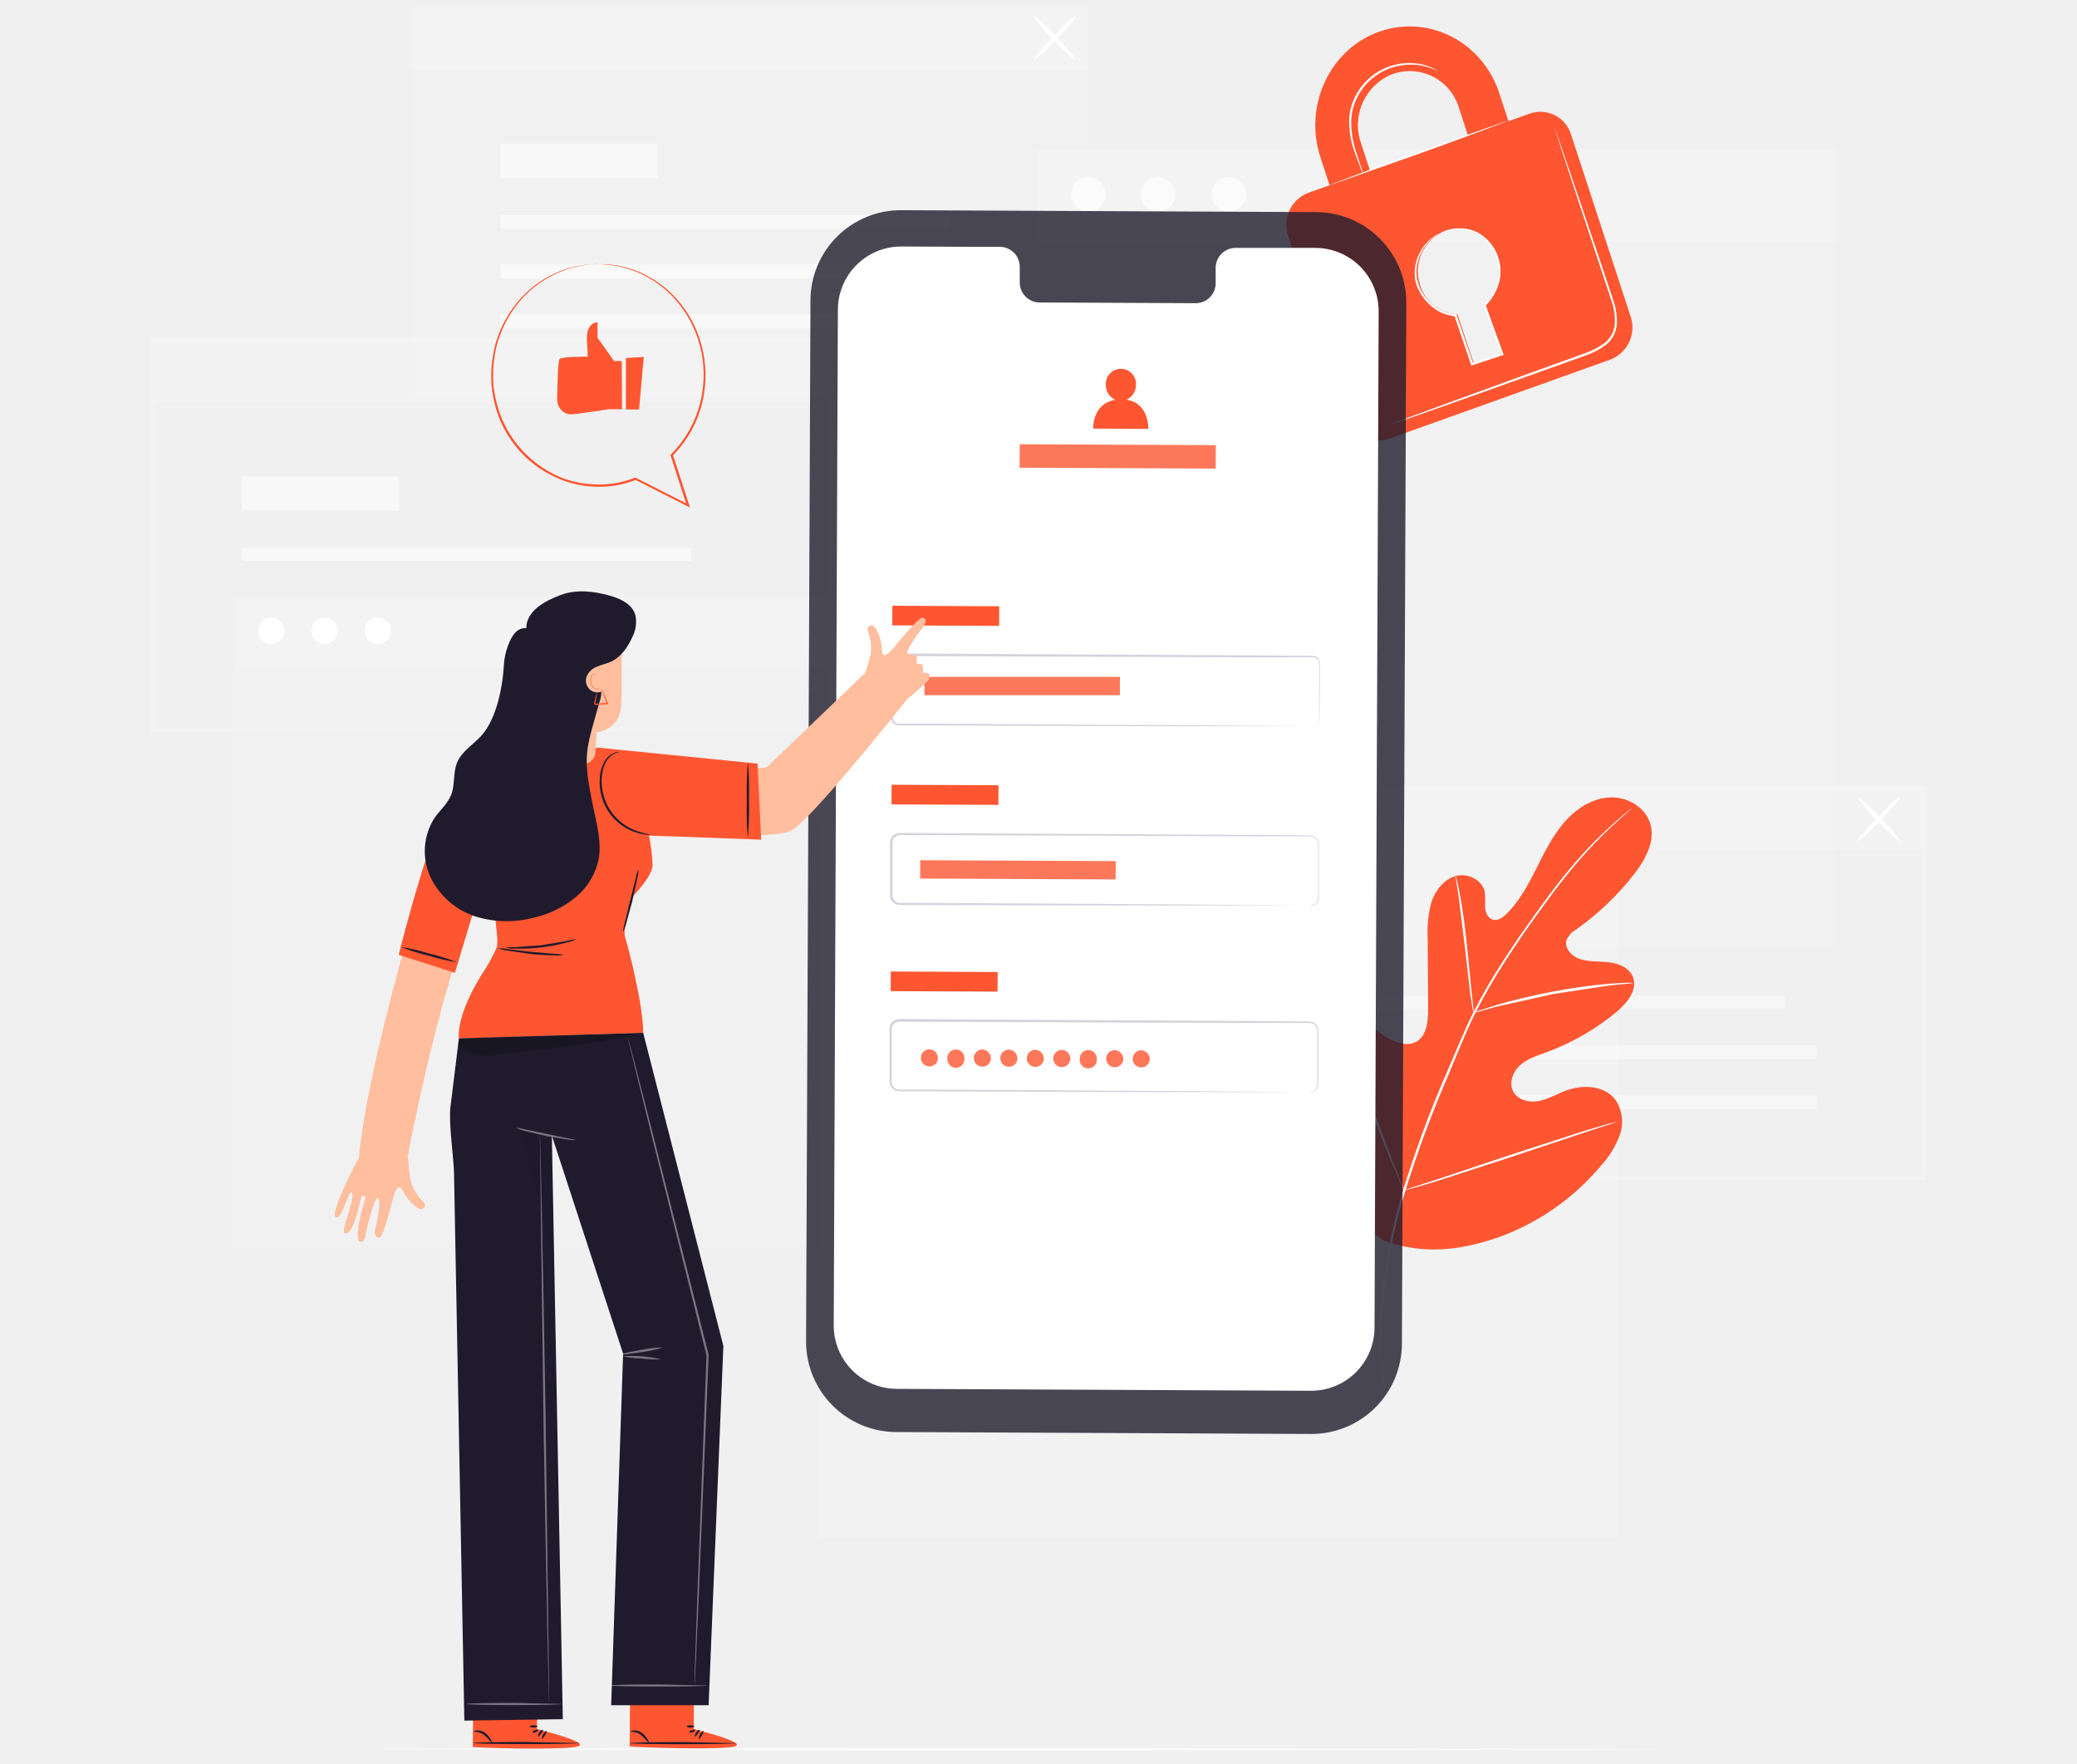
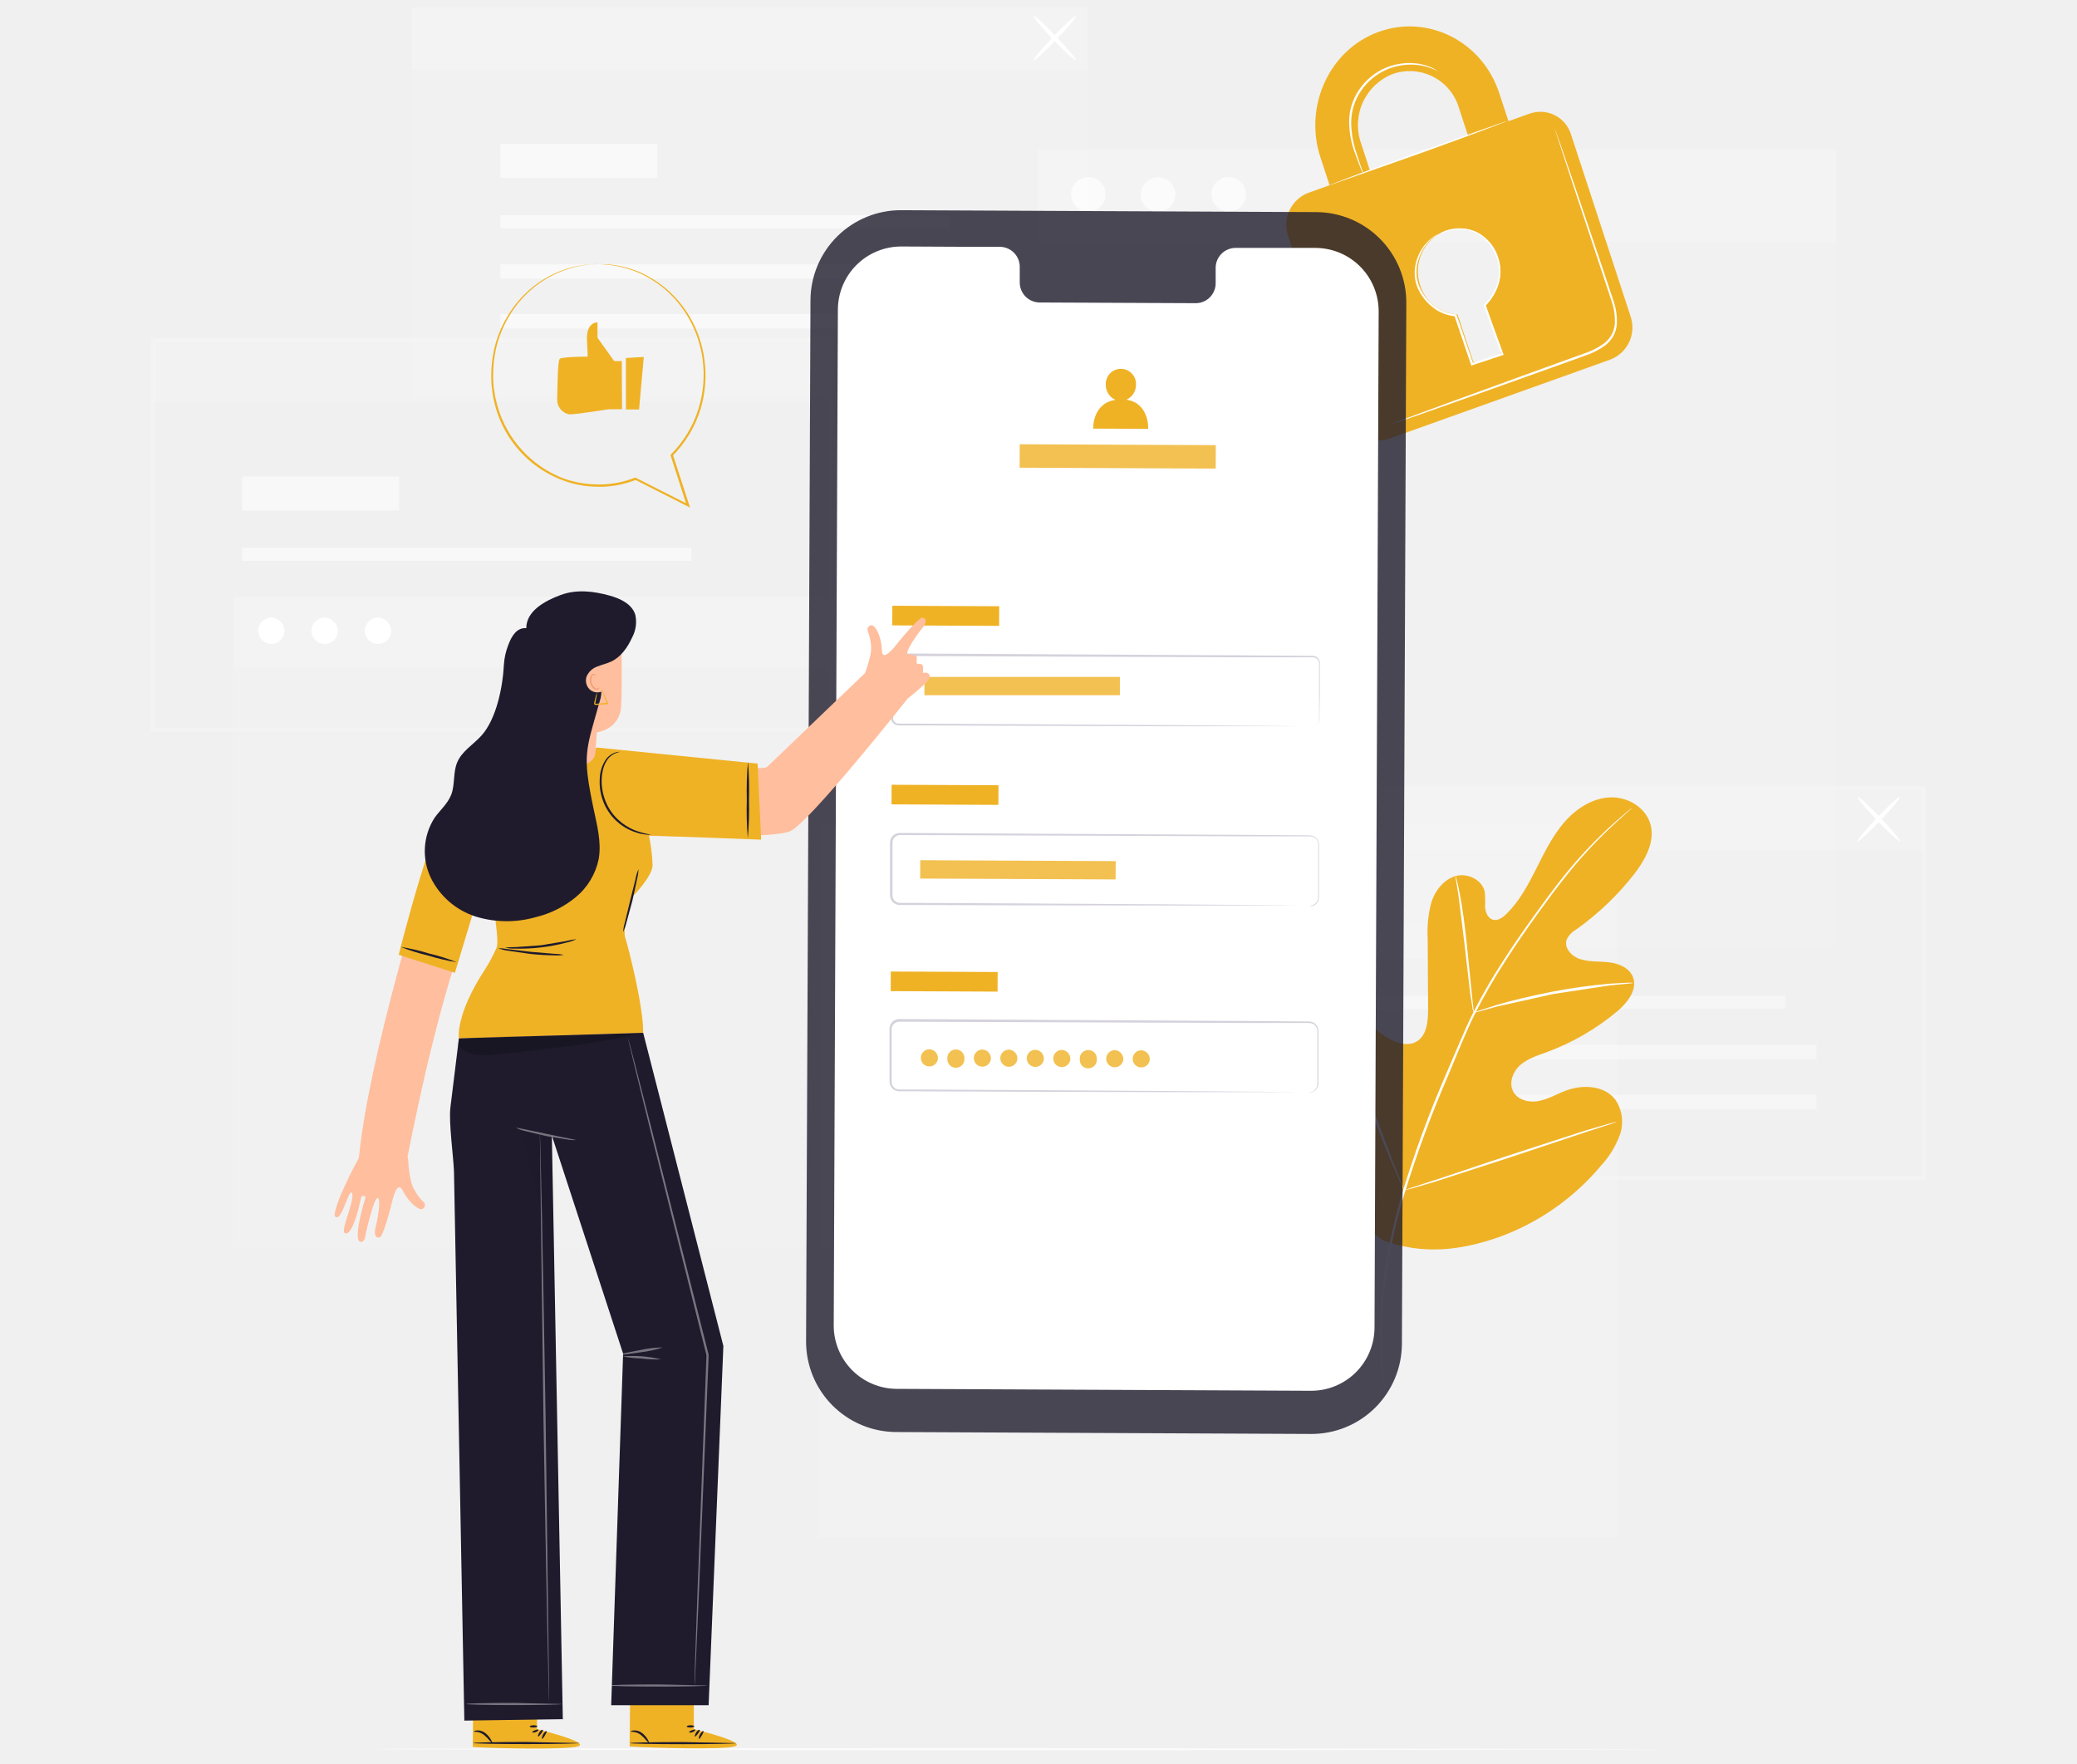
<svg xmlns="http://www.w3.org/2000/svg" width="344" height="292" fill="none">
-   <style>.B{fill:#fd5631}.C{fill:#1f1b2d}.D{opacity:.12}.E{opacity:.8}.F{opacity:.04}.G{fill:#d5d2dc}</style>
+   <style>.B{fill:#efb225}.C{fill:#1f1b2d}.D{opacity:.12}.E{opacity:.8}.F{opacity:.04}.G{fill:#d5d2dc}</style>
  <g fill="#fff">
    <path opacity=".2" d="M319 195.396H206.213v-65.288H319v65.288zm-112.098-.688h111.41v-63.911h-111.41v63.911z" />
    <path opacity=".4" d="M295.731 164.919h-74.413v2.183h74.413v-2.183zm5.127 8.139h-79.54v2.382h79.54v-2.382zm0 8.231h-79.54v2.381h79.54v-2.381z" />
    <path opacity=".2" d="M247.324 153.102h-26.006v5.666h26.006v-5.666z" />
    <path d="M318.653 130.454H206.576v10.394h112.077v-10.394z" class="D" />
    <path d="M307.675 139.296c-.145-.138 1.3-1.88 3.22-3.89s3.606-3.531 3.744-3.401-1.301 1.88-3.221 3.897-3.606 3.531-3.743 3.394z" />
    <path d="M314.656 139.292c-.138.138-1.817-1.377-3.744-3.394s-3.365-3.758-3.221-3.896 1.817 1.377 3.744 3.401 3.351 3.751 3.221 3.889z" />
    <path d="M180.215 1.164H68.137V65.77h112.078V1.164z" class="F" />
    <path opacity=".6" d="M157.297 35.642H82.884v2.182h74.413v-2.182zm5.127 8.134h-79.54v2.382h79.54v-2.382zm0 8.235h-79.54v2.382h79.54v-2.382zM108.89 23.816H82.884v5.666h26.006v-5.666z" />
    <path d="M180.215 1.164H68.137v10.395h112.078V1.164z" class="D" />
    <path d="M171.213 9.957c-.144-.131 1.301-1.879 3.221-3.889s3.606-3.531 3.744-3.394-1.301 1.879-3.221 3.889-3.606 3.518-3.744 3.394z" />
    <path d="M178.178 9.957c-.138.138-1.817-1.377-3.744-3.394s-3.365-3.752-3.221-3.889 1.817 1.377 3.744 3.394 3.365 3.759 3.221 3.889z" />
    <path opacity=".2" d="M137.766 121.183H25.001V55.889h112.765v65.294zm-112.077-.688h111.389V56.577H25.689v63.918z" />
    <path opacity=".5" d="M114.506 90.704H40.092v2.182h74.414v-2.182zM66.099 78.887H40.092v5.666h26.006v-5.666z" />
    <path d="M137.421 56.23H25.344v10.395h112.077V56.23zm130.485 79.908H135.568v118.515h132.338V136.138z" class="D" />
    <path d="M142.227 98.805H38.559v107.742h103.668V98.805z" class="F" />
    <path d="M142.227 98.805H38.559v11.737h103.668V98.805z" class="D" />
    <path d="M47.117 104.555a2.18 2.18 0 0 1-1.407 1.94 2.17 2.17 0 0 1-1.248.085c-.415-.094-.794-.309-1.088-.616a2.18 2.18 0 0 1-.43-2.358 2.17 2.17 0 0 1 1.999-1.322c.589.014 1.148.261 1.556.687a2.23 2.23 0 0 1 .619 1.584zm8.831 0a2.18 2.18 0 0 1-1.409 1.952 2.17 2.17 0 0 1-1.253.087 2.18 2.18 0 0 1-1.664-1.738 2.19 2.19 0 0 1 .141-1.249 2.18 2.18 0 0 1 2.01-1.323c.589.014 1.148.261 1.556.687a2.23 2.23 0 0 1 .619 1.584zm8.832 0a2.18 2.18 0 0 1-1.408 1.952 2.17 2.17 0 0 1-1.253.087 2.18 2.18 0 0 1-1.523-2.987c.168-.394.449-.729.806-.964a2.18 2.18 0 0 1 1.204-.359c.589.014 1.148.261 1.556.687a2.23 2.23 0 0 1 .619 1.584z" />
    <path d="M304.198 24.727H171.86v131.939h132.338V24.727z" class="F" />
    <path d="M304.198 24.727H171.86v15.455h132.338V24.727z" class="D" />
    <path opacity=".7" d="M183.129 32.299c-.024.562-.213 1.104-.542 1.56a2.87 2.87 0 0 1-2.959 1.116c-.549-.124-1.048-.407-1.437-.813a2.87 2.87 0 0 1-.752-1.47c-.101-.553-.037-1.124.183-1.641a2.87 2.87 0 0 1 2.638-1.745 2.94 2.94 0 0 1 2.869 2.994zm10.789-2.025a2.88 2.88 0 0 1 .722 1.488 2.87 2.87 0 0 1-1.306 2.887 2.87 2.87 0 0 1-3.166-.074c-.463-.322-.82-.772-1.028-1.296s-.258-1.097-.142-1.648.39-1.057.791-1.453a2.92 2.92 0 0 1 2.084-.805 2.93 2.93 0 0 1 2.045.902zm12.461 2.025a2.87 2.87 0 0 1-3.502 2.676 2.87 2.87 0 0 1-2.188-2.284c-.101-.553-.038-1.124.183-1.641a2.87 2.87 0 0 1 2.637-1.745 2.94 2.94 0 0 1 2.87 2.994zm69.227 257.359c0 .096-47.788.179-106.717.179s-106.737-.083-106.737-.179 47.78-.179 106.737-.179l106.717.179z" />
  </g>
  <path d="M229.047 205.383c-10.633-7.428-13.041-21.216-12.621-33.615.068-2.065-.159-4.254.825-6.064s3.283-3.057 5.134-2.189c1.535.722 2.202 2.512 3.063 3.992a12.08 12.08 0 0 0 4.851 4.633c1.315.689 2.946 1.102 4.246.386 1.79-.985 1.996-3.442 1.982-5.508l-.068-11.51c-.124-2.057.085-4.122.619-6.113.64-1.955 2.065-3.765 4.012-4.316s4.377.585 4.817 2.595c.076.852.097 1.707.062 2.561.055.861.455 1.804 1.26 2.065s1.644-.337 2.264-.943c2.119-2.065 3.565-4.756 4.907-7.414s2.656-5.39 4.583-7.655 4.59-4.061 7.57-4.233 6.083 1.659 6.827 4.55-.943 5.844-2.753 8.192c-2.731 3.484-5.951 6.556-9.559 9.121a3.75 3.75 0 0 0-1.603 1.714c-.448 1.377.853 2.754 2.209 3.188 1.534.509 3.2.351 4.817.543s3.338.895 3.95 2.41c.84 2.106-.922 4.309-2.649 5.755a39.51 39.51 0 0 1-11.644 6.726c-1.514.55-3.104 1.039-4.329 2.099s-1.955 2.912-1.218 4.365 2.629 1.913 4.218 1.617 3.001-1.149 4.515-1.721c2.828-1.067 6.476-.874 8.258 1.57a6.51 6.51 0 0 1 1.021 2.8 6.5 6.5 0 0 1-.333 2.962 15.04 15.04 0 0 1-3.117 5.087c-4.508 5.387-10.364 9.48-16.971 11.861-6.558 2.272-12.635 2.892-19.152.503" class="B" />
  <g fill="#fff">
    <path d="M270.352 133.758s-.062.069-.2.193l-.612.544-2.326 2.113c-2.83 2.628-5.457 5.465-7.859 8.488-1.535 1.907-3.125 4.069-4.818 6.416s-3.441 4.881-5.175 7.573a93.4 93.4 0 0 0-5.072 8.797c-.798 1.577-1.5 3.222-2.223 4.902l-2.133 5.128a189.26 189.26 0 0 0-7.336 19.806 92.31 92.31 0 0 0-3.441 16.886c-.4 3.863-.465 7.753-.193 11.627.111 1.377.214 2.43.31 3.146l.096.819v.283a1.45 1.45 0 0 1-.061-.276l-.131-.812c-.124-.688-.255-1.776-.379-3.153-.332-3.881-.309-7.784.069-11.661.579-5.749 1.706-11.429 3.365-16.963a184.82 184.82 0 0 1 7.316-19.853l2.188-5.108c.723-1.673 1.432-3.332 2.237-4.915 1.54-3.032 3.247-5.976 5.113-8.819 1.762-2.753 3.537-5.245 5.209-7.572s3.29-4.502 4.818-6.402c2.427-3.015 5.089-5.833 7.962-8.426 1.019-.916 1.831-1.604 2.381-2.065l.64-.517a1.56 1.56 0 0 1 .255-.179z" />
    <path d="M244.064 167.718c-.097-.284-.164-.577-.199-.875l-.379-2.423-.922-8.027-.991-8.013-.392-2.409a3.7 3.7 0 0 1-.117-.895c.118.276.204.565.255.861.151.564.323 1.376.516 2.402.392 2.065.777 4.874 1.101 8.013l.812 8.034.261 2.437a3.78 3.78 0 0 1 .055.895zm26.483-4.94c-.335.073-.676.114-1.019.123l-2.876.283-9.408 1.432-9.297 2.065-2.753.764a5.01 5.01 0 0 1-1.032.248c.318-.16.65-.292.991-.393l2.753-.881c2.346-.688 5.629-1.507 9.297-2.21 3.107-.594 6.243-1.03 9.394-1.308l2.89-.158a5.29 5.29 0 0 1 1.06.035zm-37.979 34.353c-.073-.1-.133-.209-.179-.324l-.454-.957-1.555-3.573c-1.28-3.029-2.911-7.269-4.645-11.978l-4.542-12.012-1.446-3.615-.385-.984a1.35 1.35 0 0 1-.11-.358 1.46 1.46 0 0 1 .179.324l.454.957c.385.832.922 2.065 1.555 3.572 1.28 3.029 2.911 7.27 4.646 11.978l4.542 12.013 1.438 3.614c.158.393.289.689.392.985a1.28 1.28 0 0 1 .11.358z" />
    <path d="M267.722 185.792c-.11.063-.228.111-.351.144l-1.018.344-3.765 1.219-12.387 4.13-12.428 4.034-3.799 1.109-1.039.268a1.82 1.82 0 0 1-.372.076c.11-.064.228-.112.351-.145l1.018-.344 3.765-1.218 12.387-4.131 12.422-4.034 3.805-1.108 1.04-.269a1.73 1.73 0 0 1 .371-.075z" />
  </g>
  <path d="M253.382 18.805l-3.545 1.267-1.521-4.633c-2.794-8.543-11.699-13.08-19.881-10.195s-12.539 12.254-9.745 20.797l1.521 4.633-3.558 1.274a5.66 5.66 0 0 0-3.317 7.077l9.862 30.145c.205.683.544 1.318.999 1.867s1.016 1.001 1.649 1.329a5.32 5.32 0 0 0 2.036.581c.711.055 1.425-.033 2.101-.26l36.729-13.141c1.374-.526 2.492-1.564 3.117-2.896s.709-2.856.234-4.249l-9.868-30.145c-.21-.681-.556-1.313-1.015-1.858a5.31 5.31 0 0 0-1.66-1.314c-.636-.322-1.33-.512-2.041-.56s-1.424.049-2.097.283zm-27.996 4.819a9.08 9.08 0 0 1 .378-6.772c.995-2.124 2.774-3.78 4.963-4.621a8.5 8.5 0 0 1 3.364-.436c1.14.082 2.251.393 3.267.914a8.5 8.5 0 0 1 2.651 2.119c.732.877 1.28 1.893 1.611 2.986l1.514 4.633-16.234 5.81-1.514-4.633zm20.646 26.751l2.518 7.696c.047.154.032.321-.041.464s-.199.254-.351.307l-3.53 1.26c-.141.039-.291.022-.419-.047s-.225-.186-.269-.325l-2.54-7.662a6.88 6.88 0 0 1-6.193-4.819c-.599-1.77-.49-3.703.304-5.394s2.212-3.01 3.955-3.679a6.78 6.78 0 0 1 5.283.382c.81.415 1.528.989 2.111 1.687a6.78 6.78 0 0 1 1.284 2.378c.443 1.36.48 2.82.106 4.2s-1.143 2.622-2.211 3.572l-.007-.021z" class="B" />
  <g fill="#fff">
    <path d="M249.679 19.991c0 .096-6.572 2.568-14.748 5.507l-14.879 5.232c-.034-.069 6.573-2.561 14.755-5.507l14.872-5.232zm7.805 1.267c.031.06.056.122.076.186l.2.537.736 2.065 2.643 7.696 3.874 11.427 2.257 6.76c.405 1.217.58 2.498.516 3.779a5.06 5.06 0 0 1-.557 1.907c-.331.591-.772 1.112-1.301 1.535a12.38 12.38 0 0 1-3.496 1.783l-3.544 1.274-6.71 2.402-11.362 4.048-7.673 2.699-2.064.688-.551.179c-.059.026-.122.043-.186.048 0 0 .055 0 .172-.083l.537-.213 2.065-.778 7.632-2.809 11.341-4.13 6.696-2.423 3.544-1.28a11.79 11.79 0 0 0 3.393-1.728c.491-.393.903-.877 1.211-1.425.291-.548.467-1.15.516-1.769a9.91 9.91 0 0 0-.495-3.642l-2.237-6.76-3.799-11.448-2.532-7.731-.688-2.113-.166-.551a.76.76 0 0 1-.048-.131z" />
    <path d="M238.104 11.765l-1.039-.454a9.19 9.19 0 0 0-3.008-.606 10.33 10.33 0 0 0-4.445.84c-1.705.754-3.162 1.973-4.205 3.518a9.31 9.31 0 0 0-1.617 5.225 16.1 16.1 0 0 0 .688 4.509l.977 2.946c.146.353.266.717.358 1.088a6.12 6.12 0 0 1-.489-1.039l-1.087-2.926c-.49-1.478-.757-3.021-.791-4.578a9.44 9.44 0 0 1 1.651-5.425c1.08-1.601 2.597-2.858 4.37-3.621a10.24 10.24 0 0 1 4.577-.785 8.66 8.66 0 0 1 3.048.723 5.66 5.66 0 0 1 .744.413 1.04 1.04 0 0 1 .268.172zm.319 26.933a2.38 2.38 0 0 1 .344-.172 6.86 6.86 0 0 1 1.067-.379 7.63 7.63 0 0 1 1.783-.303 6.04 6.04 0 0 1 2.415.365c1.762.62 3.379 2.416 4.177 4.819a6.94 6.94 0 0 1 0 3.951 8.94 8.94 0 0 1-2.216 3.711l.042-.186 2.945 8.082.062.172-.172.062-1.576.523-3.441 1.15-.172.055-.055-.172-2.753-8.116.152.117a6.88 6.88 0 0 1-3.689-1.453 8.33 8.33 0 0 1-2.305-2.754 6.29 6.29 0 0 1-.73-3.098c.032-1.102.307-2.183.806-3.166a7.47 7.47 0 0 1 2.078-2.52 4.38 4.38 0 0 1 1.19-.688 13.18 13.18 0 0 0-1.128.75 7.32 7.32 0 0 0-2.127 3.022 6.52 6.52 0 0 0 .213 5.555c.55 1.034 1.318 1.936 2.251 2.644 1.012.794 2.235 1.273 3.516 1.377h.117l.035.103 2.753 8.103-.228-.11 3.441-1.15 1.569-.53-.11.234-2.924-8.089v-.103l.082-.083c1.001-.994 1.747-2.215 2.175-3.559a6.66 6.66 0 0 0 0-3.779c-.75-2.313-2.299-4.068-3.978-4.688a5.91 5.91 0 0 0-2.333-.392 7.89 7.89 0 0 0-1.762.241l-1.514.454z" />
  </g>
  <path d="M217.146 237.468l-68.742-.317a14.98 14.98 0 0 1-10.563-4.441c-2.793-2.821-4.353-6.636-4.336-10.608l.729-172.382c.008-1.967.404-3.914 1.164-5.728s1.872-3.461 3.269-4.846 3.053-2.48 4.874-3.225a14.96 14.96 0 0 1 5.737-1.112l68.735.317a14.98 14.98 0 0 1 10.565 4.436 14.99 14.99 0 0 1 4.341 10.606l-.729 172.376c-.008 1.968-.404 3.915-1.164 5.73a14.99 14.99 0 0 1-3.268 4.849c-1.397 1.386-3.053 2.483-4.874 3.229a14.99 14.99 0 0 1-5.738 1.117z" class="C E" />
  <path d="M217.914 41.053h-13.323c-.435.008-.864.102-1.263.276s-.758.425-1.06.738a3.31 3.31 0 0 0-.698 1.088 3.33 3.33 0 0 0-.228 1.272v2.416a3.29 3.29 0 0 1-.228 1.271c-.159.404-.396.774-.698 1.086a3.3 3.3 0 0 1-1.06.736c-.399.173-.827.266-1.262.273l-25.972-.117c-.879-.023-1.712-.395-2.317-1.032s-.933-1.489-.91-2.368v-2.416c.022-.878-.305-1.728-.908-2.366a3.32 3.32 0 0 0-2.313-1.035h-4.687l-11.664-.055c-2.775-.017-5.443 1.067-7.42 3.014s-3.103 4.598-3.13 7.374l-.688 168.259a10.47 10.47 0 0 0 .779 4.016c.521 1.275 1.288 2.434 2.256 3.412s2.121 1.756 3.39 2.288 2.631.811 4.007.817l68.598.317a10.48 10.48 0 0 0 7.431-3.039c.978-.97 1.756-2.123 2.289-3.393a10.51 10.51 0 0 0 .817-4.012l.688-168.258c.016-2.783-1.073-5.459-3.028-7.439s-4.616-3.103-7.398-3.121z" fill="#fff" />
  <path d="M165.494 100.397l-17.7-.081-.015 3.25 17.7.08.015-3.249z" class="B" />
  <path d="M217.376 120.344a1.57 1.57 0 0 0 .406-.097c.191-.074.356-.201.478-.365a1.08 1.08 0 0 0 .21-.564v-4.743-3.442-.957c.045-.314-.023-.634-.192-.902a1.04 1.04 0 0 0-.36-.306 1.03 1.03 0 0 0-.459-.114h-1.074-9.944l-57.56-.213c-.147-.003-.293.03-.424.096s-.246.163-.333.282c-.166.27-.229.59-.178.902v2.065 4.131 2.065a5.35 5.35 0 0 0 0 .964c.036.137.103.265.196.372s.209.192.34.247.281.08.427.076h3.503l15.284.083 25.876.158 17.445.138 4.742.055h1.232.42-.42-1.232-4.742-17.445l-25.876-.083-15.284-.062h-3.503c-.193.008-.385-.025-.564-.096a1.29 1.29 0 0 1-.471-.344 1.31 1.31 0 0 1-.273-.517 1.99 1.99 0 0 1-.041-.55v-.51-2.065-4.13-2.066c-.013-.183-.013-.367 0-.55.026-.203.104-.395.227-.558s.276-.301.458-.393a1.25 1.25 0 0 1 .588-.137l57.56.317 9.944.068h1.074a1.18 1.18 0 0 1 .543.134c.168.087.312.214.42.369.194.299.272.659.22 1.012v.957 3.442l-.062 4.75a1.11 1.11 0 0 1-.221.584 1.12 1.12 0 0 1-.501.373.84.84 0 0 1-.434.124z" class="G" />
  <g class="B">
    <path d="M185.48 112.096h-32.373v3.036h32.373v-3.036z" class="E" />
    <path d="M165.371 130.039l-17.7-.08-.014 3.249 17.7.081.014-3.25z" />
  </g>
  <path d="M216.931 149.994c.139-.017.276-.043.412-.076.193-.061.37-.163.519-.298a1.42 1.42 0 0 0 .349-.487 1.93 1.93 0 0 0 .123-.874v-1.088-2.753-4.372a1.48 1.48 0 0 0-.199-.908c-.17-.281-.437-.489-.75-.585a4.16 4.16 0 0 0-1.039-.055h-9.903l-57.36-.214a1.27 1.27 0 0 0-1.26 1.108v2.066 4.13 2.065a3.94 3.94 0 0 0 .042.964c.085.279.262.522.502.688a1.43 1.43 0 0 0 .853.221h.957 1.989l15.229.075 25.786.159 17.384.137 4.728.056h1.231.413-.413-1.231-4.728-17.384l-25.8-.028-15.229-.055h-2.994a1.73 1.73 0 0 1-1.053-.282 1.66 1.66 0 0 1-.647-.902 4.38 4.38 0 0 1-.055-1.06v-2.065-4.131-2.065a1.64 1.64 0 0 1 .54-1.018c.298-.262.681-.407 1.078-.407l57.36.317 9.903.075c.368-.022.739.003 1.101.076a1.52 1.52 0 0 1 .846.688c.178.304.255.656.22 1.006v.956 3.442 2.754 1.095a1.92 1.92 0 0 1-.144.901c-.089.19-.219.359-.379.494s-.348.235-.55.291a1.27 1.27 0 0 1-.447-.041z" class="G" />
  <path d="M165.236 160.968l-17.7-.08-.015 3.249 17.7.08.015-3.249z" class="B" />
  <path d="M216.79 180.904c.139-.017.277-.042.412-.076.192-.061.368-.162.518-.296a1.43 1.43 0 0 0 .35-.482c.107-.278.15-.577.123-.874v-1.095-2.753-4.372a1.48 1.48 0 0 0-.199-.908 1.38 1.38 0 0 0-.75-.579 4.26 4.26 0 0 0-1.039-.062h-9.903l-57.36-.213a1.27 1.27 0 0 0-.838.317c-.232.204-.382.485-.422.791v2.065 4.131 2.065c-.025.319-.012.641.041.957.083.281.261.524.503.688.252.165.552.243.853.221h2.994l15.229.082 25.787.159 17.383.137 4.728.055h1.232.413-.413-1.232-4.728-17.383l-25.787-.075-15.229-.062h-2.994a1.69 1.69 0 0 1-1.053-.283c-.313-.217-.541-.535-.647-.901-.061-.35-.08-.706-.055-1.061v-2.065-4.13-2.1c.049-.393.239-.755.536-1.017a1.63 1.63 0 0 1 1.075-.408l57.36.317 9.903.076a4.24 4.24 0 0 1 1.101.075 1.52 1.52 0 0 1 .846.689 1.66 1.66 0 0 1 .22 1.005v.957 3.442 2.753 1.095c.027.308-.023.617-.144.902a1.45 1.45 0 0 1-.379.493c-.16.136-.348.235-.55.291-.161.056-.334.072-.502.049z" class="G" />
  <path d="M184.789 142.602l-32.372-.147-.014 3.035 32.372.147.014-3.035z" class="B E" />
  <path d="M155.342 175.288a1.43 1.43 0 0 1-.291.762c-.169.22-.4.385-.662.475s-.546.102-.815.033a1.41 1.41 0 0 1-.697-.422 1.42 1.42 0 0 1-.35-.737c-.042-.274-.003-.555.113-.807a1.42 1.42 0 0 1 .539-.612c.235-.146.509-.221.786-.213.384.021.743.193 1.001.478s.393.659.376 1.043zm4.388.024a1.43 1.43 0 0 1-.078.573c-.065.183-.167.351-.3.493a1.41 1.41 0 0 1-.471.334c-.178.077-.371.117-.565.117a1.43 1.43 0 0 1-.566-.117 1.42 1.42 0 0 1-.471-.334c-.133-.142-.235-.31-.3-.493a1.43 1.43 0 0 1-.078-.573c-.013-.194.013-.389.078-.572s.167-.351.3-.494a1.43 1.43 0 0 1 .471-.333c.179-.078.371-.118.566-.118a1.41 1.41 0 0 1 .565.118 1.42 1.42 0 0 1 .471.333c.133.143.235.311.3.494s.091.378.078.572zm4.39.017a1.43 1.43 0 0 1-.291.762 1.42 1.42 0 0 1-.662.476c-.263.09-.546.101-.815.032a1.41 1.41 0 0 1-.697-.422c-.187-.206-.308-.462-.35-.736a1.42 1.42 0 0 1 .652-1.419c.235-.147.509-.221.786-.214.383.023.741.195.999.48s.393.658.378 1.041zm4.385.017a1.42 1.42 0 0 1-.29.762c-.17.22-.4.385-.663.475a1.41 1.41 0 0 1-.814.033c-.269-.07-.511-.216-.698-.422a1.42 1.42 0 0 1-.237-1.544c.116-.252.304-.465.539-.612a1.42 1.42 0 0 1 .787-.213 1.47 1.47 0 0 1 1.376 1.521zm4.382.018a1.42 1.42 0 0 1-.948 1.243c-.263.091-.546.103-.816.035a1.42 1.42 0 0 1-1.051-1.157c-.043-.275-.004-.556.112-.809a1.41 1.41 0 0 1 .539-.612 1.42 1.42 0 0 1 .788-.214c.381.023.739.194.996.477a1.47 1.47 0 0 1 .38 1.037zm4.39.025a1.42 1.42 0 0 1-.285.76c-.167.22-.395.387-.655.48a1.43 1.43 0 0 1-.811.041c-.269-.066-.512-.209-.701-.411a1.42 1.42 0 0 1-.36-.728c-.046-.273-.012-.553.098-.806s.293-.469.525-.62.502-.232.778-.231a1.46 1.46 0 0 1 1.018.466c.265.284.406.661.393 1.049zm4.384.019c.013.194-.013.389-.078.572a1.41 1.41 0 0 1-.3.494 1.42 1.42 0 0 1-.471.333c-.179.078-.371.118-.566.118a1.41 1.41 0 0 1-1.336-.945c-.065-.183-.091-.378-.078-.572-.013-.194.013-.389.078-.572a1.41 1.41 0 0 1 1.336-.945c.195 0 .387.04.566.118a1.42 1.42 0 0 1 .471.333 1.41 1.41 0 0 1 .3.494c.065.183.091.378.078.572zm4.383.014c-.018.276-.117.54-.284.761a1.41 1.41 0 0 1-1.467.52c-.268-.065-.512-.208-.7-.41a1.42 1.42 0 0 1-.36-.728c-.046-.272-.013-.553.098-.807a1.42 1.42 0 0 1 .524-.62c.232-.151.502-.231.779-.23a1.47 1.47 0 0 1 1.41 1.514zm4.386.026a1.41 1.41 0 0 1-.948 1.242 1.42 1.42 0 0 1-.816.035c-.269-.069-.512-.215-.699-.42a1.42 1.42 0 0 1-.352-.737 1.41 1.41 0 0 1 .112-.808c.116-.253.303-.466.539-.613a1.42 1.42 0 0 1 .788-.214c.381.023.739.194.996.477a1.47 1.47 0 0 1 .38 1.038z" class="B E" />
  <g class="B">
    <path d="M186.559 66.187c.478-.211.883-.557 1.166-.997a2.66 2.66 0 0 0 .423-1.475c.018-.34-.033-.679-.151-.998a2.51 2.51 0 0 0-1.361-1.435 2.51 2.51 0 0 0-.989-.203c-.34 0-.677.069-.989.203a2.51 2.51 0 0 0-.828.578c-.234.247-.416.538-.533.858s-.169.659-.152.999c-.01.528.136 1.047.42 1.491a2.67 2.67 0 0 0 1.177 1.007c-3.854.578-3.682 4.764-3.682 4.764l9.112.041s.213-4.261-3.613-4.832z" />
    <path d="M201.365 73.717l-32.475-.148-.017 3.883 32.475.147.017-3.882z" class="E" />
    <path d="M99.063 43.735h-.323l-.936.069a10.47 10.47 0 0 0-1.507.2c-.322.045-.641.107-.957.186l-1.067.296a17.53 17.53 0 0 0-5.072 2.513c-2.039 1.481-3.742 3.376-4.996 5.562-.737 1.26-1.324 2.602-1.748 4a19.24 19.24 0 0 0-.764 4.667 18.93 18.93 0 0 0 .041 2.492c0 .42.117.84.172 1.267a8.14 8.14 0 0 0 .241 1.274A18.17 18.17 0 0 0 92.47 78.88a16.35 16.35 0 0 0 5.912 1.329 15.95 15.95 0 0 0 6.194-.888l.605-.227h.083l.069.041 8.678 4.406-.255.22-2.691-8.343v-.103l.076-.076a18.59 18.59 0 0 0 4.556-7.572 19.07 19.07 0 0 0 .688-8.068 18.85 18.85 0 0 0-2.278-6.843c-1.028-1.815-2.354-3.444-3.922-4.819a19.19 19.19 0 0 0-4.26-2.712 18.56 18.56 0 0 0-3.606-1.136l-1.377-.227-.998-.076-.606-.041h-.206c.069-.008.138-.008.206 0h.612l.998.041 1.376.2a18.22 18.22 0 0 1 3.655 1.095 19.12 19.12 0 0 1 4.335 2.705 18.61 18.61 0 0 1 4.005 4.819 18.89 18.89 0 0 1 2.347 6.932 19.27 19.27 0 0 1-.64 8.206 18.83 18.83 0 0 1-4.624 7.731l.041-.179 2.704 8.337.131.42-.392-.2-8.678-4.399h.151l-.619.227c-2.024.712-4.168 1.021-6.311.909a16.72 16.72 0 0 1-6.035-1.377 18.11 18.11 0 0 1-8.623-7.717 18.41 18.41 0 0 1-1.948-5.094 10.56 10.56 0 0 1-.241-1.301l-.165-1.287a20.35 20.35 0 0 1 .764-7.27c.435-1.416 1.038-2.775 1.796-4.048a18.01 18.01 0 0 1 5.099-5.597 17.39 17.39 0 0 1 5.154-2.492l1.081-.275a9.56 9.56 0 0 1 .963-.172 10.22 10.22 0 0 1 1.521-.165l.943-.034a2.3 2.3 0 0 1 .323-.021zm3.919 16.055h-1.273l-2.752-3.869v-2.54s-1.968-.124-1.734 3.201 0 2.478 0 2.478-4.177 0-4.521.379-.365 4.413-.413 6.664a2.44 2.44 0 0 0 .442 1.523c.313.444.765.771 1.285.928.146.04.296.061.447.062 1.046 0 6.365-.847 6.365-.847h2.196l-.042-7.979zm3.645-.68l-.784 8.701h-2.175v-8.522l2.959-.179zM88.94 286.357v-5.886l-10.55-.076-.089 8.901.654.048c2.911.186 14.81.461 16.764-.144 2.175-.675-6.779-2.843-6.779-2.843z" />
  </g>
  <g class="C">
    <path d="M95.967 288.651c0 .096-3.95.179-8.816.179s-8.816-.083-8.816-.179 3.95-.179 8.816-.179l8.816.179zm-6.838-1.088c-.09-.049 0-.358.213-.689s.502-.468.571-.399-.076.33-.282.612-.413.524-.502.476z" />
    <path d="M89.802 287.95c-.096 0-.048-.385.158-.75s.482-.585.557-.53-.048.365-.241.688-.385.627-.475.592zm-8.285.673c-.041 0-.2-.124-.427-.385a6.88 6.88 0 0 0-.922-.923 2.43 2.43 0 0 0-1.142-.502c-.323-.042-.53 0-.55-.042s.179-.185.557-.213a2.13 2.13 0 0 1 1.376.468c.365.298.673.659.908 1.067.158.303.241.503.2.53zm7.646-2.172c.048.083-.131.289-.434.4s-.571.068-.585 0 .2-.214.461-.31.502-.172.557-.09zm-.167-.566c0 .104-.275.186-.633.193s-.64-.076-.633-.172.289-.186.633-.193.619.076.633.172z" />
  </g>
  <path d="M114.919 286.357v-5.886l-10.55-.076-.089 8.812.654.048c2.911.186 14.816.551 16.764-.055 2.174-.675-6.779-2.843-6.779-2.843z" class="B" />
  <g class="C">
    <path d="M121.948 288.667c0 .097-3.943.179-8.816.179s-8.808-.082-8.808-.179 3.943-.179 8.808-.179l8.816.179zm-6.841-1.104c-.082-.049 0-.358.214-.689s.502-.468.571-.399-.076.33-.282.612-.413.524-.503.476z" />
    <path d="M115.782 287.95c-.09 0-.048-.385.165-.75s.482-.585.557-.53-.055.365-.247.688-.379.627-.475.592zm-8.286.673c-.041 0-.193-.124-.427-.385-.277-.336-.586-.645-.922-.923a2.43 2.43 0 0 0-1.142-.502c-.317-.042-.53 0-.551-.042s.179-.185.558-.213a2.13 2.13 0 0 1 1.376.468c.367.296.675.658.908 1.067.159.303.241.503.2.53zm7.646-2.172c.048.083-.131.289-.434.4s-.571.068-.585 0 .2-.214.461-.31.503-.172.558-.09zm-.153-.566c0 .104-.275.186-.633.193s-.633-.076-.626-.172.282-.186.626-.193.633.076.633.172z" />
  </g>
  <path d="M153.789 111.572c-.275-.282-.956-.144-.956-.144.068-.397.068-.802 0-1.198-.124-.386-.991-.31-.991-.31a4 4 0 0 1 0-.978.35.35 0 0 0-.2-.351c-.41-.167-.851-.247-1.294-.234-.53-.378 1.618-3.387 2.416-4.35s.654-1.715-.055-1.715c-.489 0-2.994 2.892-3.765 3.862s-2.814 3.67-2.883 1.515-.936-3.779-1.48-4.055-1.121.372-.826.971a7.68 7.68 0 0 1 .482 2.12c.075.578.049 1.165-.075 1.735-.229 1.06-.539 2.1-.93 3.111h-.055l-16.103 15.434c-.97.923-20.487-1.094-24.403-1.507a26.24 26.24 0 0 0-4.019-.276c-1.7.076-2.003.317-3.696.338-4.275.047-8.541.422-12.759 1.122-1.91.325-3.694 1.168-5.158 2.438a10.58 10.58 0 0 0-3.142 4.763c-3.943 12.322-12.876 41.489-14.452 57.873a69.67 69.67 0 0 0-3.221 6.657c-1.108 3.015-.84 3.119-.468 3.187 1.005.186 2.147-5.225 2.574-3.917s-2.168 6.451-1.115 6.602c1.376.193 2.47-5.507 2.601-5.961s.812-.31.688.117c-.2.605-2.133 7.028-.785 7.235.743.11.826-1.246.826-1.246s1.376-6.148 2.003-6.024-.041 3.752-.358 4.964.124 1.824.771 1.528c.44-.207 1.493-3.89 1.782-5.087s1.012-4.516 1.982-2.596 2.443 3.036 3.049 3.064c.136-.016.265-.072.369-.162s.179-.208.216-.34a.69.69 0 0 0-.248-.731 7.78 7.78 0 0 1-1.328-1.721 5.08 5.08 0 0 1-.688-1.61 17.47 17.47 0 0 1-.482-3.484l-.11-.688c1.541-7.634 5.98-30.042 12.387-44.354l2.629 5.411 1.142 4.007-7.006 17.299 29.881-.392-4.46-17.169 5.416-17.898c5.857.13 20.893.351 23.398-.785 3.152-1.377 19.455-21.974 19.455-21.974 1.063-.826 2.081-1.708 3.049-2.643 0 0 .991-.833.392-1.453z" fill="#ffbe9d" />
  <path d="M75.343 161.102l5.32-17.596s2.188 11.93 1.61 13.369a25.41 25.41 0 0 1-1.879 3.552c-5.051 7.69-4.391 11.538-4.391 11.538l30.521-.93c.069-4.268-2.456-14.194-2.979-15.778s1.218-6.767 1.218-6.767 3.441-3.504 3.317-5.307a29.27 29.27 0 0 0-.599-4.819l18.581.688-.585-12.597-26.688-2.671c-.929 2.622-9.332 1.335-9.332 1.335-9.07.303-9.635 1.969-13.406 4.902s-10.013 28.1-10.013 28.1l9.304 2.981z" class="B" />
  <path d="M93.388 158.125a6.43 6.43 0 0 1-1.603.082c-.998 0-2.367-.068-3.875-.22l-3.84-.557a6.59 6.59 0 0 1-1.562-.4c.538 0 1.075.051 1.603.152l3.833.447 3.847.324a8.48 8.48 0 0 1 1.597.172zm2.092-2.597a7.06 7.06 0 0 1-1.665.571c-2.746.722-5.578 1.058-8.416.998-.587.02-1.175-.036-1.748-.165a11.74 11.74 0 0 1 1.748-.089l4.205-.303 4.129-.689c.573-.153 1.158-.261 1.748-.323zm10.267-11.58c-.014.525-.086 1.047-.214 1.556l-.805 3.697-.991 3.648c-.122.513-.302 1.009-.537 1.48a7.04 7.04 0 0 1 .289-1.542l.888-3.669.908-3.669a6.57 6.57 0 0 1 .462-1.501zM75.666 159.35c-1.592-.246-3.163-.612-4.7-1.095a32.62 32.62 0 0 1-4.611-1.445 33.07 33.07 0 0 1 4.7 1.094c1.571.366 3.112.849 4.611 1.446zm32.146-21.136a2.3 2.3 0 0 1-.785 0 8.15 8.15 0 0 1-2.099-.503c-1.126-.423-2.151-1.077-3.009-1.92a8.63 8.63 0 0 1-1.973-2.974c-.49-1.23-.699-2.554-.612-3.876a6.02 6.02 0 0 1 .943-3.07 3.18 3.18 0 0 1 1.741-1.287 2.1 2.1 0 0 1 .585-.076h.206s-.289 0-.75.186c-.654.241-1.208.695-1.576 1.287-.936 1.473-1.197 4.165-.199 6.678a8.41 8.41 0 0 0 2.126 3.111 9.04 9.04 0 0 0 2.608 1.68 13.27 13.27 0 0 0 2.795.764zm16.042.591a57.45 57.45 0 0 1-.165-6.347c-.054-2.115.01-4.232.192-6.34.173 2.109.228 4.226.166 6.34.057 2.118-.007 4.237-.193 6.347z" class="C" />
  <path d="M98.612 124.556l.234-3.27s3.799-.42 4.026-4.344 0-12.976 0-12.976l-6.882-3.525-7.639 6.01 1.177 19.619 7.006.448c.535.014 1.055-.184 1.445-.552a2.02 2.02 0 0 0 .634-1.41z" fill="#ffbe9d" />
  <path d="M99.29 113.835s0 .075-.062.165a.51.51 0 0 1-.193.15c-.076.033-.158.048-.241.043-.44 0-.867-.51-1.019-1.102a1.8 1.8 0 0 1 0-.874c.014-.125.059-.245.131-.349s.169-.187.281-.243a.38.38 0 0 1 .289 0c.069.034.124.09.158.158.048.117 0 .193 0 .186s0-.069-.069-.138a.25.25 0 0 0-.148-.096c-.06-.013-.122-.003-.175.028a.58.58 0 0 0-.204.208c-.049.085-.076.182-.078.28-.058.256-.058.522 0 .778.138.537.509.971.84 1.012.065.009.13.004.193-.014s.121-.048.172-.089c.082-.055.11-.11.124-.103z" fill="#eb996e" />
  <path d="M105.231 101.845c-.53-1.803-2.45-2.698-4.198-3.194-2.664-.757-5.54-1.088-8.142-.131s-5.726 2.637-5.726 5.508c-1.535-.124-2.416 1.218-3.021 2.884-.387 1.015-.619 2.083-.688 3.167-.193 3.758-1.246 8.949-3.682 11.702-1.376 1.536-3.283 2.596-4.067 4.51-.688 1.659-.33 3.627-.97 5.307-.571 1.48-1.831 2.533-2.753 3.821a10.24 10.24 0 0 0-1.607 4.868 10.25 10.25 0 0 0 .953 5.038 12.53 12.53 0 0 0 3.082 4.006 12.54 12.54 0 0 0 4.413 2.465 17.53 17.53 0 0 0 9.875.096c2.426-.58 4.69-1.703 6.62-3.284a11.05 11.05 0 0 0 3.84-6.36c.489-2.809-.296-5.666-.881-8.461-1.831-8.832-1.308-9.293 1.005-17.492.055-.145.083-.296.124-.441l.089-.323c.066-.324.1-.654.103-.985-.338.126-.704.153-1.057.077s-.676-.25-.932-.503a2.07 2.07 0 0 1-.468-2.066c.162-.387.404-.736.71-1.025a3 3 0 0 1 1.065-.647c.764-.317 1.583-.482 2.333-.833 1.59-.758 2.691-2.327 3.441-3.972.617-1.141.807-2.464.537-3.732z" class="C" />
  <path d="M99.57 114.022c.145.215.266.446.358.688l.784 1.756.055.131h-.144l-.688.062c-.475 0-.874.089-1.342.082-.041-.009-.078-.028-.11-.056s-.055-.063-.069-.102a.31.31 0 0 1 0-.193c.016-.093.037-.185.062-.275l.124-.489c.062-.326.159-.645.289-.95a4.65 4.65 0 0 1-.145.984l-.096.489c-.034.165-.096.42 0 .399.344 0 .833-.075 1.287-.103l.688-.062-.09.152-.688-1.783a2.7 2.7 0 0 1-.275-.73z" class="B" />
  <path d="M76.004 171.965l30.521-.929 13.282 51.864-2.443 59.492h-16.138l1.975-58.225-11.802-36.107 1.817 96.638-16.31.241-1.714-90.835c-.076-2.526-.901-8.219-.592-10.725l1.404-11.414z" class="C" />
  <g fill="#fff">
    <path d="M95.461 188.796a6.13 6.13 0 0 1-1.493-.09l-3.565-.578-3.517-.847c-.478-.105-.941-.271-1.376-.495 0-.103 2.243.433 4.996.991l4.955 1.019zm21.737 90.33c0 .097-3.654.179-8.162.179s-8.168-.082-8.168-.179 3.654-.179 8.168-.179l8.162.179zm-24.128 3.063c0 .103-3.551.179-7.928.179s-7.921-.076-7.921-.179 3.551-.179 7.921-.179l7.928.179z" fill-opacity=".4" />
    <path d="M90.965 281.938c-.096 0-.523-21.113-.957-47.156l-.599-47.169c.09 0 .53 21.107.957 47.163l.599 47.162zm24.067-2.811c-.007-.094-.007-.188 0-.282v-.826l.097-3.167.406-11.654 1.466-38.448v-.406.048l-9.256-37.07-2.753-11.228-.73-3.056-.186-.799a1.28 1.28 0 0 1-.048-.275c.036.087.064.176.083.268l.22.785.798 3.043 2.87 11.2 9.359 37.05v.048.406l-1.576 38.44-.516 11.648-.158 3.167c0 .351-.041.626-.048.826.001.095-.008.189-.028.282zm-5.266-55.991a18.44 18.44 0 0 1-3.565.791l-3.324.462v-.138c.186.055.282.089.282.117s-.117 0-.31 0h-.412l.412-.124c.537-.158 1.803-.42 3.29-.688a18.51 18.51 0 0 1 3.627-.42zm-.281 1.977c-1.073.05-2.149.001-3.214-.144a18.2 18.2 0 0 1-3.2-.351c2.151-.176 4.316-.008 6.414.495z" fill-opacity=".4" />
  </g>
  <g fill="#000">
    <path opacity=".2" d="M75.875 173.06a4.2 4.2 0 0 0 1.336 1.124c.519.276 1.091.44 1.678.48 1.229.146 2.473.122 3.696-.069 7.88-.874 16.227-1.68 23.942-3.559-9.986.558-20.536.372-30.521.929l-.103.854" />
    <path d="M86.163 187.139l5.629 21.85-.392-20.927-5.237-.923z" class="F" />
  </g>
</svg>
